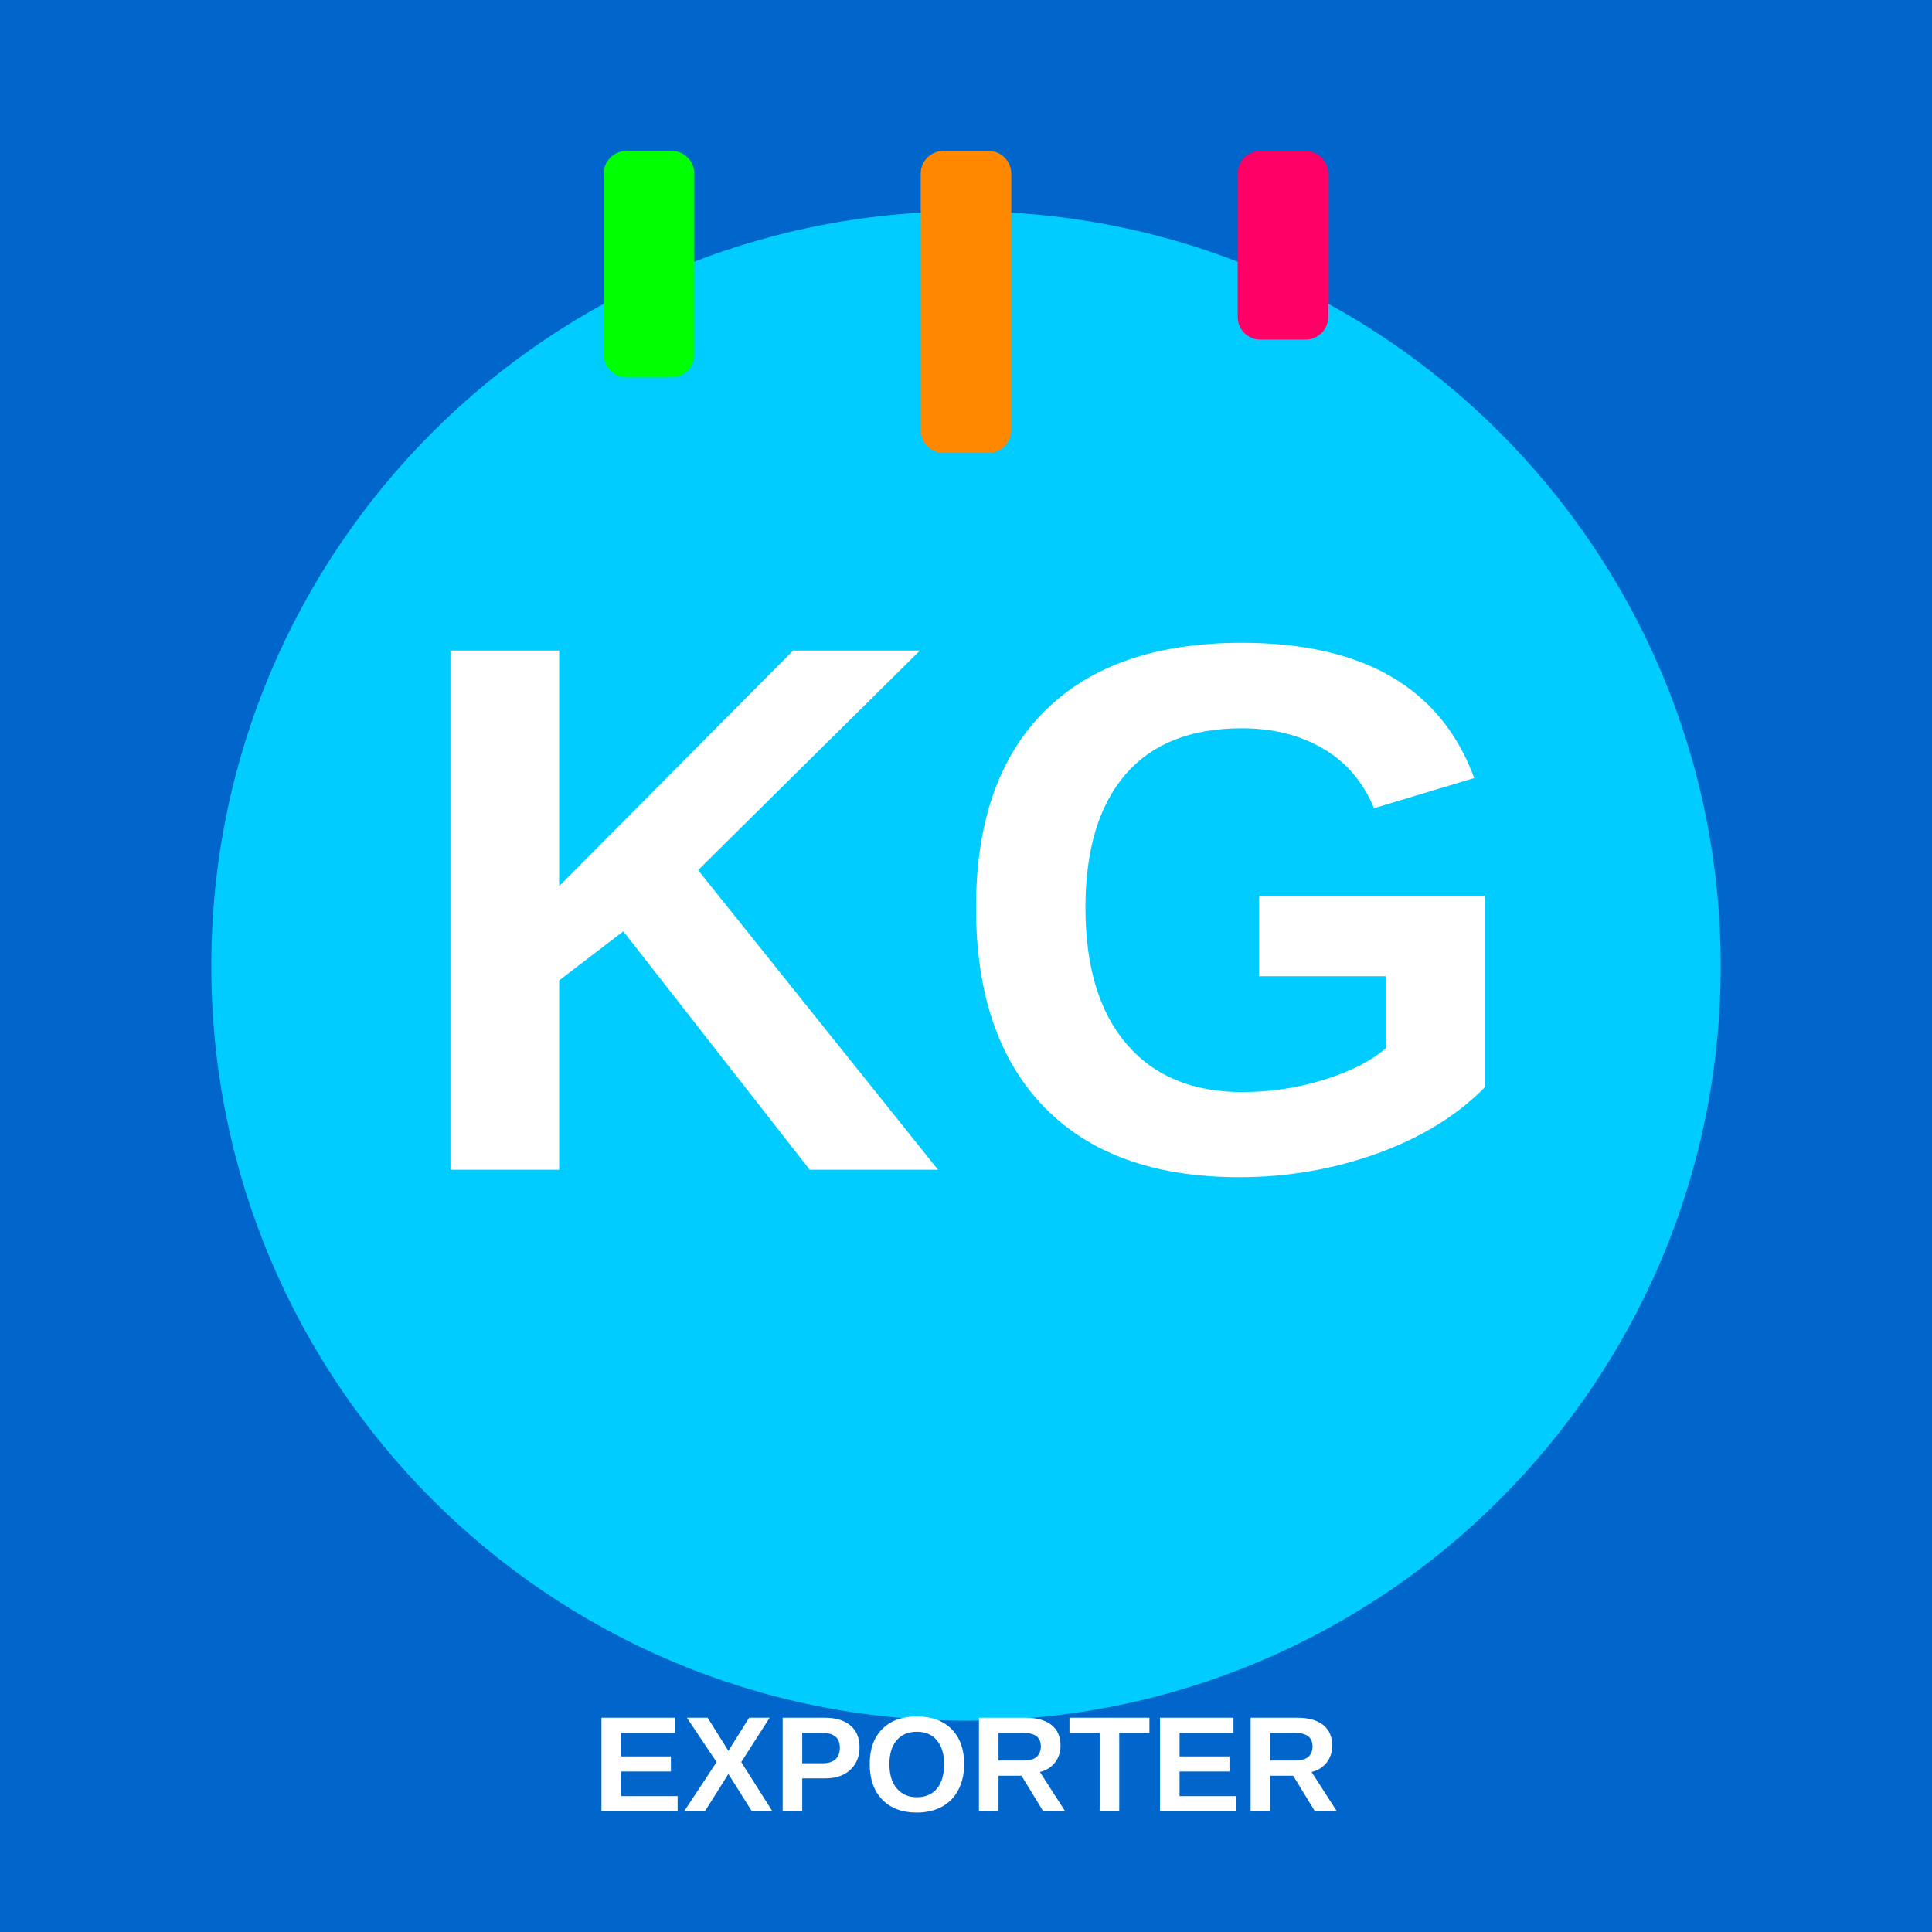
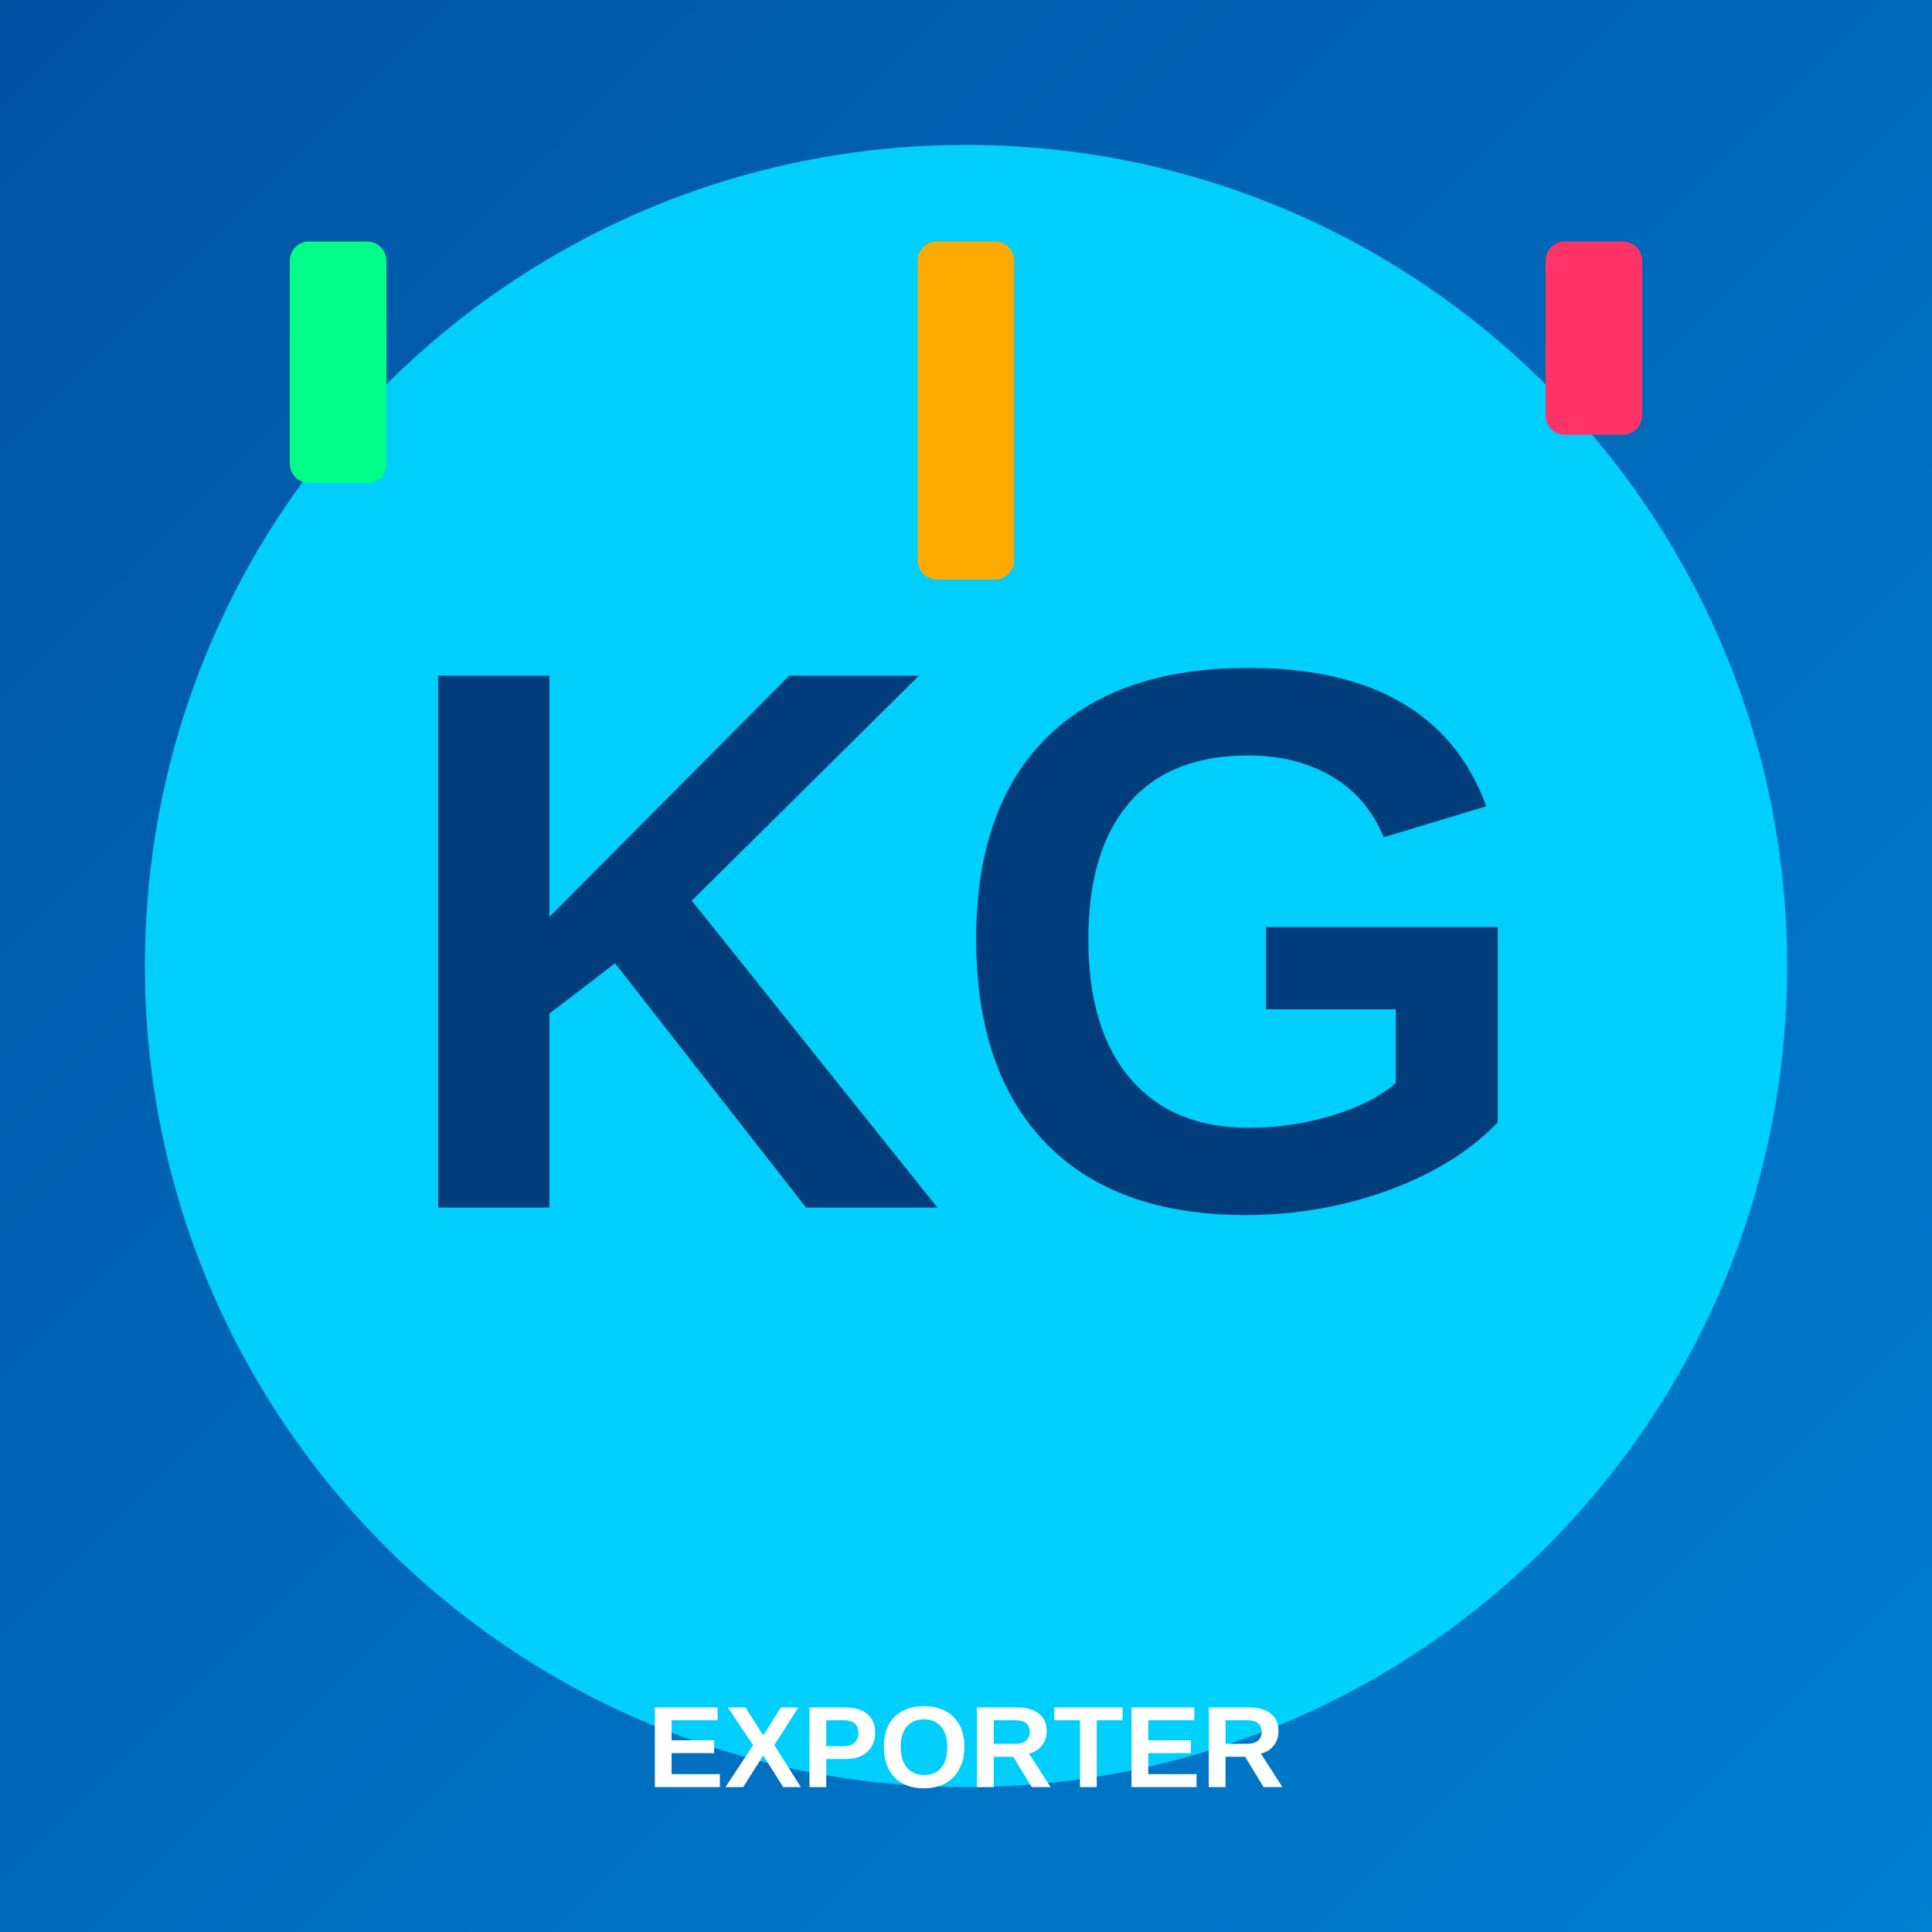
- <svg xmlns="http://www.w3.org/2000/svg" viewBox="0 0 256 256" width="256" height="256">
+ <svg xmlns="http://www.w3.org/2000/svg" viewBox="0 0 200 200" width="200" height="200">
  <defs>
-     <style>
-       .kong-bg { fill: #0066cc; }
-       .kong-circle { fill: #00ccff; }
-       .kong-text { font-family: Arial, sans-serif; font-size: 100px; font-weight: bold; fill: white; text-anchor: middle; }
-       .kong-label { font-family: Arial, sans-serif; font-size: 18px; font-weight: bold; fill: white; text-anchor: middle; }
-       .metric-bar { fill: #00ff00; }
-       .metric-bar2 { fill: #ff8800; }
-       .metric-bar3 { fill: #ff0066; }
-     </style>
+     <linearGradient id="bgGrad" x1="0%" y1="0%" x2="100%" y2="100%">
+       <stop offset="0%" style="stop-color:#0052a3;stop-opacity:1" />
+       <stop offset="100%" style="stop-color:#0080d0;stop-opacity:1" />
+     </linearGradient>
  </defs>
-   <rect class="kong-bg" width="256" height="256" />
-   <circle class="kong-circle" cx="128" cy="128" r="100" />
-   <text class="kong-text" x="128" y="155">KG</text>
-   <rect class="metric-bar" x="80" y="20" width="12" height="30" rx="3" />
-   <rect class="metric-bar2" x="122" y="20" width="12" height="40" rx="3" />
-   <rect class="metric-bar3" x="164" y="20" width="12" height="25" rx="3" />
-   <text class="kong-label" x="128" y="240">EXPORTER</text>
+   <rect width="200" height="200" fill="url(#bgGrad)" />
+   <circle cx="100" cy="100" r="85" fill="#00d4ff" opacity="0.95" />
+   <text x="100" y="125" font-family="Arial, sans-serif" font-size="80" font-weight="bold" fill="#003d7a" text-anchor="middle">KG</text>
+   <rect x="30" y="25" width="10" height="25" fill="#00ff88" rx="2" />
+   <rect x="95" y="25" width="10" height="35" fill="#ffaa00" rx="2" />
+   <rect x="160" y="25" width="10" height="20" fill="#ff3366" rx="2" />
+   <text x="100" y="185" font-family="Arial, sans-serif" font-size="12" font-weight="bold" fill="white" text-anchor="middle">EXPORTER</text>
</svg>
